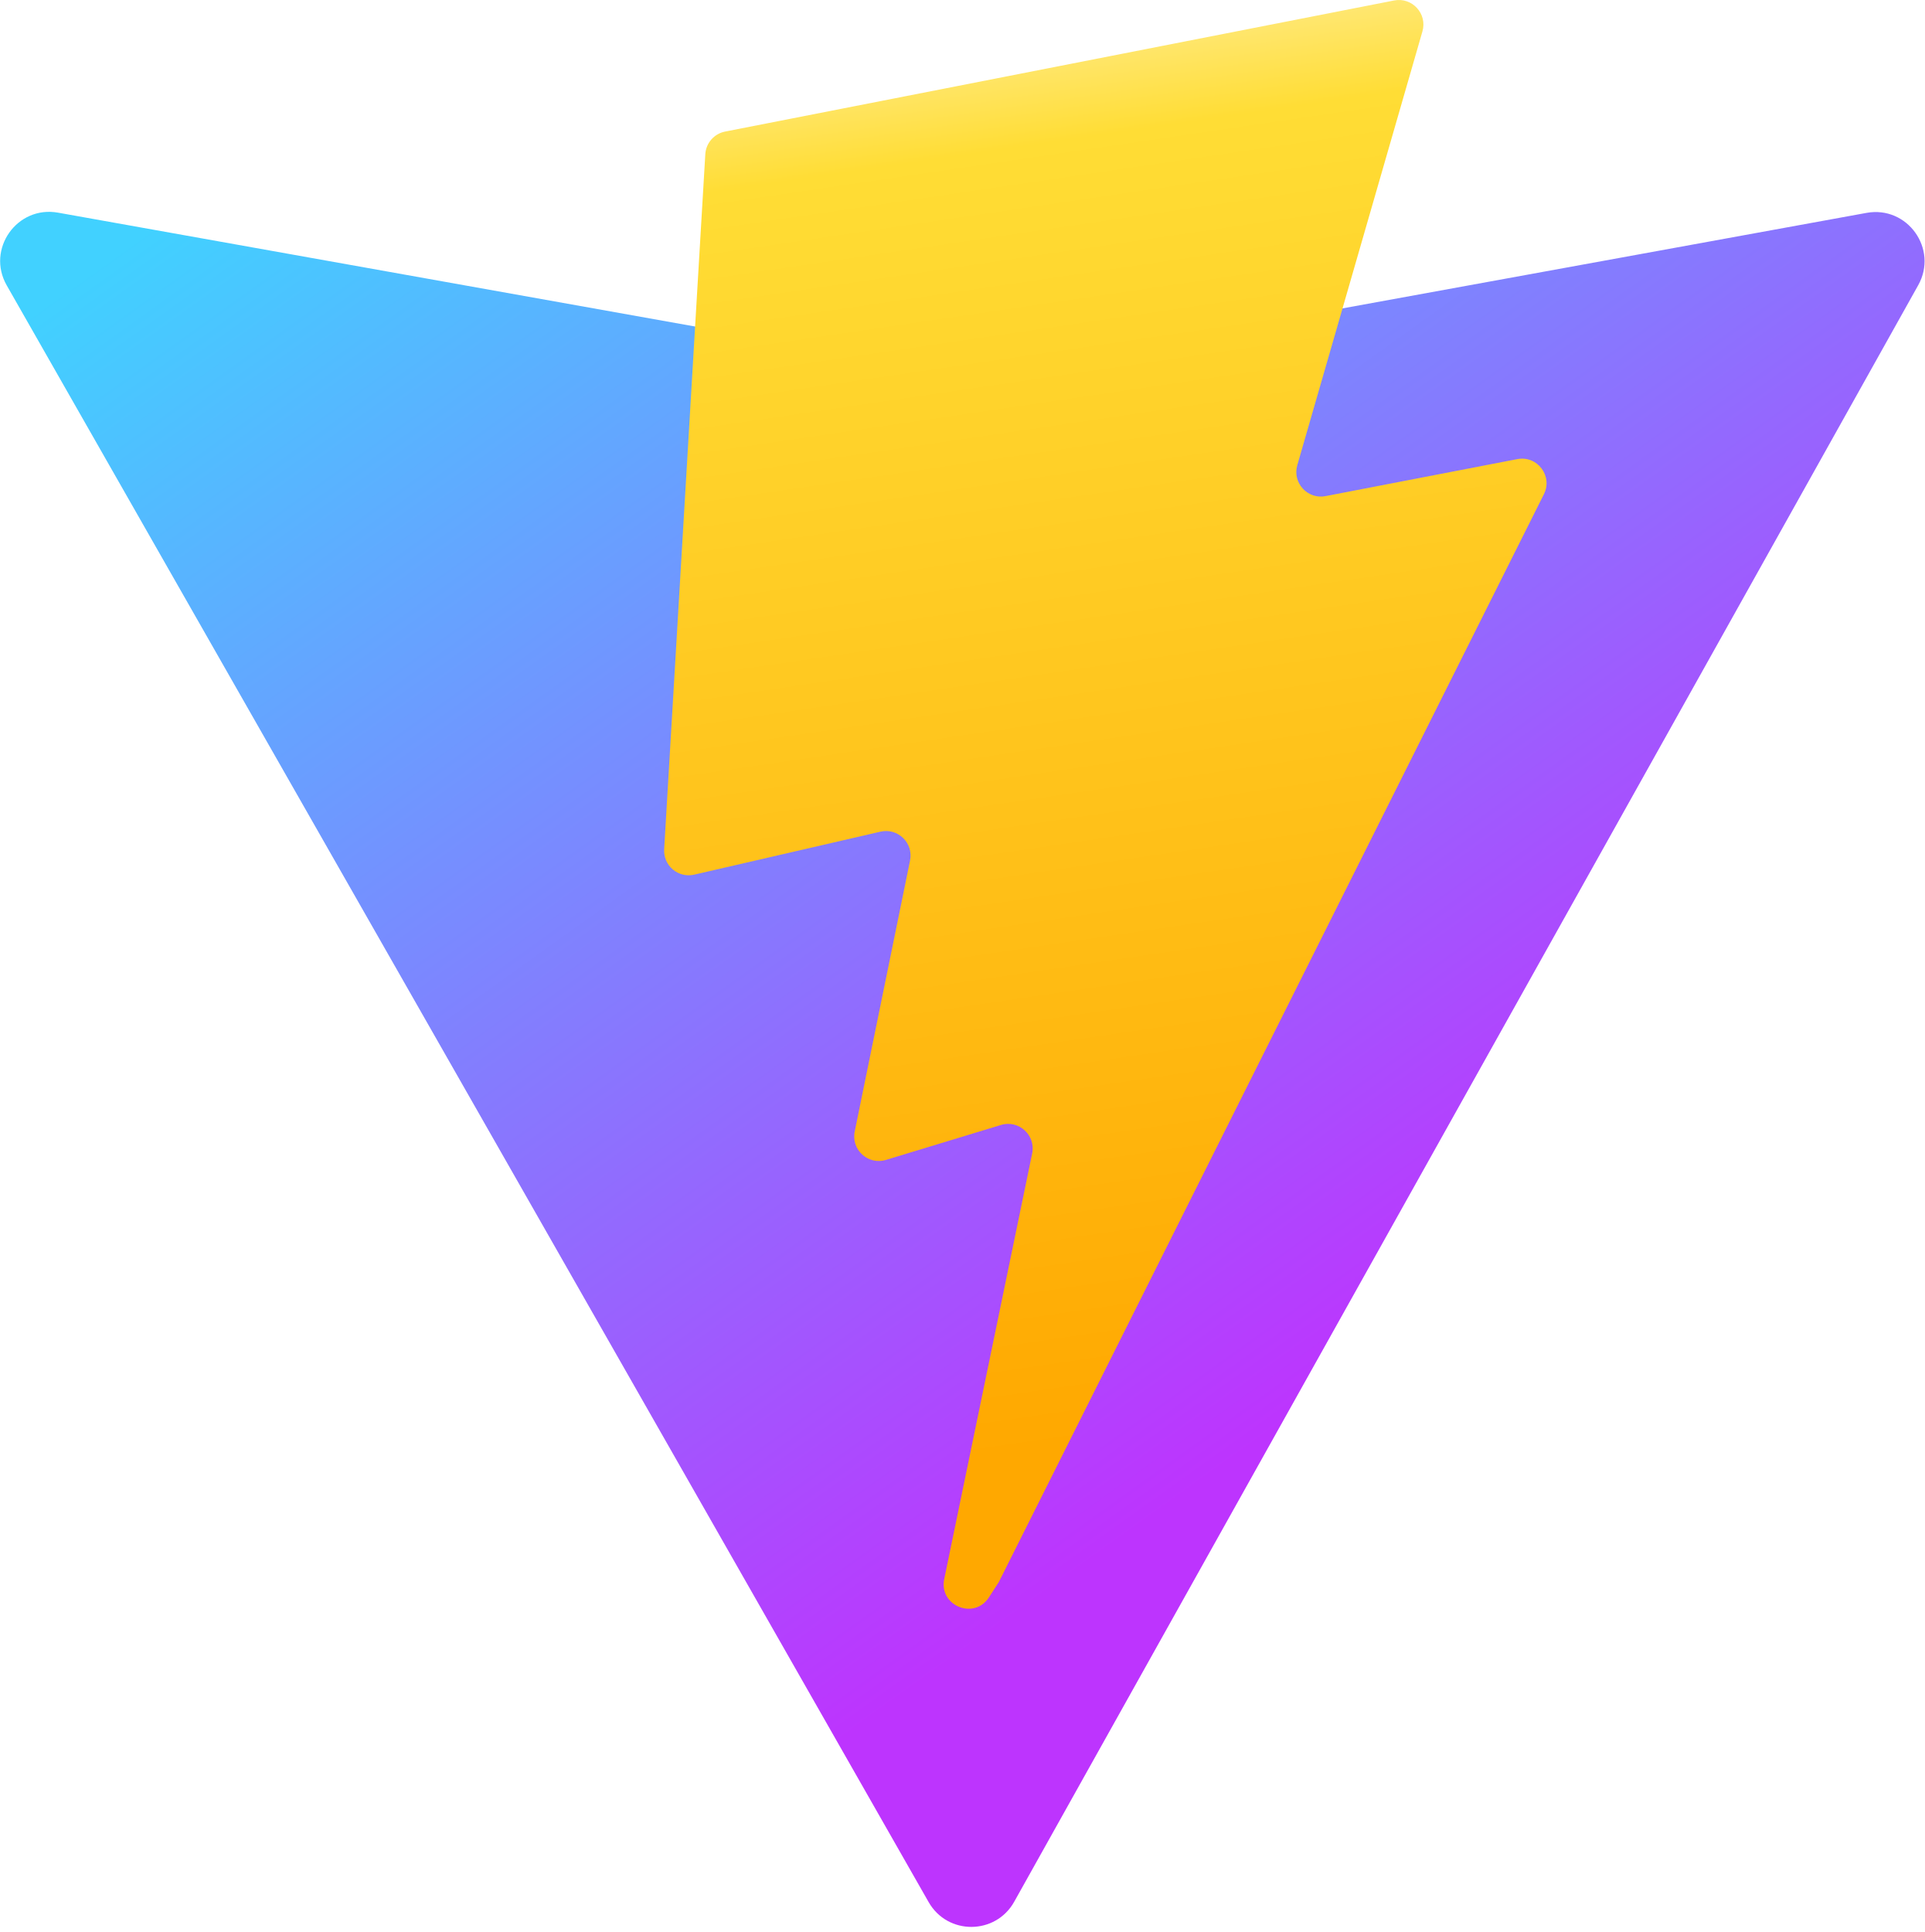
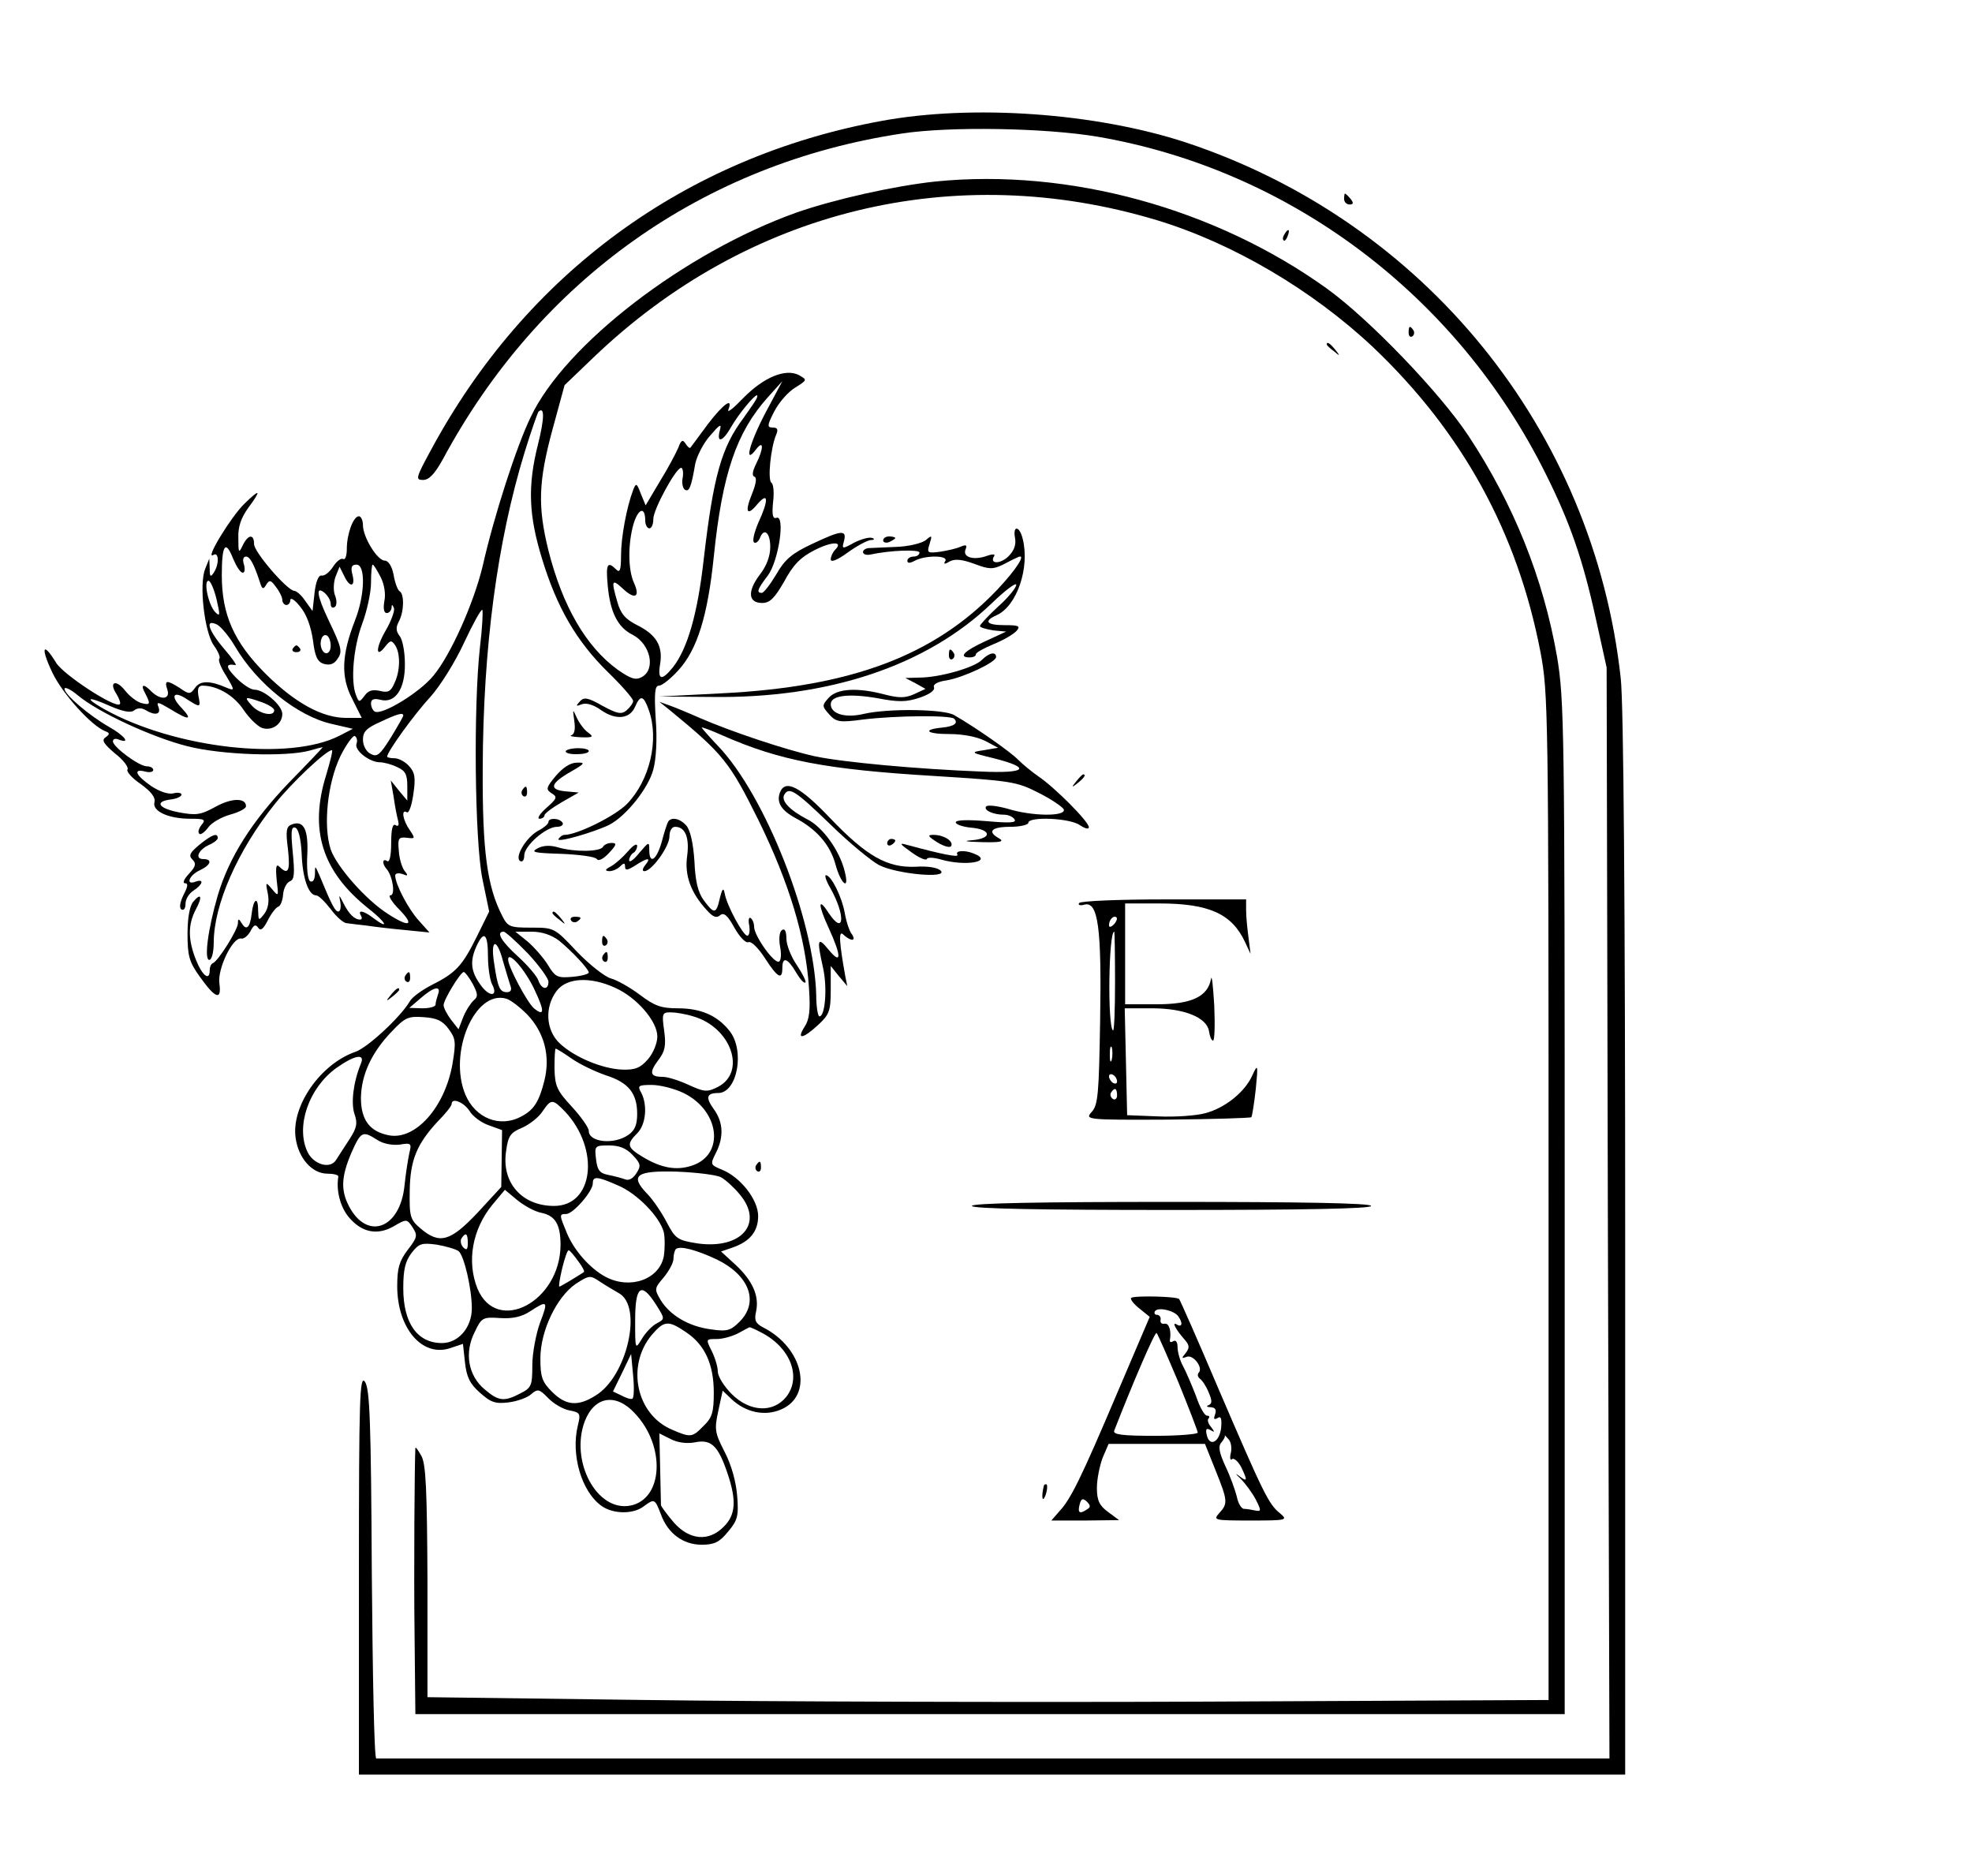
- <svg xmlns="http://www.w3.org/2000/svg" aria-hidden="true" role="img" class="iconify iconify--logos" width="31.88" height="32" preserveAspectRatio="xMidYMid meet" viewBox="0 0 256 257">
-   <defs>
-     <linearGradient id="IconifyId1813088fe1fbc01fb466" x1="-.828%" x2="57.636%" y1="7.652%" y2="78.411%">
-       <stop offset="0%" stop-color="#41D1FF" />
-       <stop offset="100%" stop-color="#BD34FE" />
-     </linearGradient>
-     <linearGradient id="IconifyId1813088fe1fbc01fb467" x1="43.376%" x2="50.316%" y1="2.242%" y2="89.03%">
-       <stop offset="0%" stop-color="#FFEA83" />
-       <stop offset="8.333%" stop-color="#FFDD35" />
-       <stop offset="100%" stop-color="#FFA800" />
-     </linearGradient>
-   </defs>
-   <path fill="url(#IconifyId1813088fe1fbc01fb466)" d="M255.153 37.938L134.897 252.976c-2.483 4.44-8.862 4.466-11.382.048L.875 37.958c-2.746-4.814 1.371-10.646 6.827-9.67l120.385 21.517a6.537 6.537 0 0 0 2.322-.004l117.867-21.483c5.438-.991 9.574 4.796 6.877 9.62Z" />
-   <path fill="url(#IconifyId1813088fe1fbc01fb467)" d="M185.432.063L96.44 17.501a3.268 3.268 0 0 0-2.634 3.014l-5.474 92.456a3.268 3.268 0 0 0 3.997 3.378l24.777-5.718c2.318-.535 4.413 1.507 3.936 3.838l-7.361 36.047c-.495 2.426 1.782 4.5 4.151 3.78l15.304-4.649c2.372-.72 4.652 1.36 4.15 3.788l-11.698 56.621c-.732 3.542 3.979 5.473 5.943 2.437l1.313-2.028l72.516-144.72c1.215-2.423-.88-5.186-3.54-4.672l-25.505 4.922c-2.396.462-4.435-1.77-3.759-4.114l16.646-57.705c.677-2.35-1.37-4.583-3.769-4.113Z" />
+ <svg xmlns="http://www.w3.org/2000/svg" version="1.0" width="489pt" height="465pt" viewBox="0 0 489 465" preserveAspectRatio="xMidYMid meet">
+   <g transform="translate(0,465) scale(0.1,-0.1)" fill="#000000" stroke="none">
+     <path d="M2185 4350 c-485 -89 -881 -378 -1117 -817 -37 -68 -38 -73 -19 -73 15 0 29 15 49 51 239 445 646 734 1139 808 118 18 355 14 485 -8 477 -82 891 -393 1111 -836 60 -120 92 -212 124 -358 l27 -122 3 -1352 4 -1353 -1526 0 c-839 0 -1528 0 -1532 0 -5 0 -9 205 -11 456 -2 382 -5 460 -17 478 -13 18 -15 -37 -15 -477 l0 -497 1570 0 1570 0 0 1310 c0 853 -4 1345 -11 1408 -67 616 -487 1133 -1079 1329 -223 73 -528 95 -755 53z" />
+     <path d="M2320 4200 c-103 -11 -250 -44 -345 -77 -277 -99 -574 -327 -659 -507 -35 -72 -91 -245 -119 -369 -22 -92 -79 -220 -122 -272 -34 -42 -129 -100 -146 -89 -5 3 -9 12 -9 20 0 10 7 13 23 9 37 -10 62 27 61 90 0 29 -6 60 -13 68 -9 12 -10 21 -2 36 13 24 14 68 2 75 -5 3 -12 22 -15 41 -4 21 -13 35 -22 35 -18 0 -54 58 -54 88 0 12 -5 22 -10 22 -14 0 -30 -44 -30 -81 0 -17 -4 -28 -9 -25 -5 3 -16 -5 -25 -19 -9 -14 -22 -24 -29 -22 -7 1 -14 -15 -17 -43 l-5 -45 -18 25 c-9 14 -22 25 -27 25 -17 0 -100 96 -100 116 0 26 -15 24 -28 -3 -10 -21 -11 -19 -11 18 -1 28 7 50 24 74 34 46 31 50 -9 11 -33 -32 -99 -140 -77 -127 14 9 15 -23 1 -44 -8 -12 -10 -10 -10 10 l-1 25 -10 -25 c-16 -38 -2 -157 21 -190 11 -15 17 -30 14 -33 -4 -3 4 -23 17 -43 21 -35 21 -37 3 -30 -43 19 -67 19 -80 1 -12 -17 -15 -17 -38 -1 -33 21 -39 20 -31 -4 8 -24 -16 -27 -39 -5 -20 21 -29 19 -16 -4 14 -27 13 -30 -10 -24 -11 3 -29 17 -40 31 -23 29 -41 21 -21 -9 7 -12 11 -23 8 -25 -11 -11 -140 73 -158 103 -33 54 -39 38 -9 -25 25 -52 96 -131 131 -145 11 -4 12 -7 1 -15 -11 -7 -5 -16 23 -40 21 -16 35 -35 31 -40 -3 -5 12 -22 33 -36 26 -19 37 -33 34 -45 -6 -22 34 -41 89 -41 35 0 39 -2 28 -15 -7 -9 -10 -18 -6 -22 3 -4 13 3 22 15 8 12 33 26 54 32 22 6 40 15 40 21 0 21 -35 21 -75 -1 -38 -21 -49 -22 -92 -14 -51 10 -61 27 -18 32 14 2 25 7 25 12 0 4 -9 6 -20 3 -12 -3 -34 4 -55 18 -39 27 -46 44 -15 36 11 -3 20 -1 20 4 0 5 -7 9 -16 9 -19 0 -84 48 -84 62 0 6 7 8 15 4 30 -11 14 10 -25 32 -49 28 -110 80 -110 94 0 6 15 -1 33 -16 50 -42 184 -104 271 -126 85 -22 246 -27 304 -11 17 5 32 9 32 8 0 -1 -37 -40 -83 -87 -93 -97 -149 -186 -177 -280 -25 -86 -34 -160 -21 -160 6 0 11 19 11 43 0 93 59 228 151 343 42 53 128 134 142 134 3 0 -4 -27 -14 -61 -43 -137 -10 -240 104 -331 45 -35 55 -56 11 -23 -22 17 -38 20 -29 5 3 -5 3 -10 -2 -10 -14 0 -28 14 -41 40 -12 23 -12 23 -8 3 2 -13 0 -23 -5 -23 -8 0 -16 15 -47 90 -11 25 -11 25 -11 2 -1 -14 -5 -20 -12 -17 -6 4 -9 32 -7 66 3 62 -9 86 -38 75 -14 -5 -16 -15 -10 -61 6 -54 1 -66 -21 -44 -8 8 -10 0 -7 -32 5 -42 5 -43 -11 -24 -16 19 -17 19 -11 -10 4 -20 1 -37 -8 -50 -15 -19 -15 -19 -16 9 0 35 -12 27 -16 -10 -4 -34 -13 -42 -24 -24 -8 13 -10 13 -10 1 0 -16 -49 -94 -62 -99 -5 -2 -8 -10 -8 -18 0 -27 -18 -14 -34 26 -20 50 -20 87 -1 124 18 33 14 44 -6 20 -9 -11 -14 -41 -14 -80 0 -53 4 -69 30 -105 39 -55 55 -61 49 -17 -5 36 33 115 54 111 6 -2 17 7 23 18 8 16 13 18 19 9 6 -9 13 -4 24 18 8 16 20 32 26 34 5 1 11 15 12 30 1 15 9 30 17 33 11 4 12 19 7 71 -5 52 -4 65 6 62 8 -3 14 -26 16 -64 2 -61 17 -104 36 -104 6 0 22 -16 36 -34 14 -19 32 -35 40 -35 8 -1 31 -4 50 -6 19 -3 62 -8 95 -11 l60 -6 -26 29 c-26 28 -59 91 -59 112 0 6 8 7 18 4 14 -6 15 -4 5 8 -6 8 -13 30 -14 49 -3 31 -1 35 19 33 22 -3 22 -2 8 19 -17 24 -22 53 -7 44 5 -3 12 17 16 45 6 40 4 54 -11 70 -9 10 -25 19 -36 19 -10 0 -18 2 -18 4 0 12 68 106 108 149 24 27 61 86 83 134 22 47 42 83 45 81 2 -3 0 -45 -6 -94 -16 -145 -13 -475 6 -572 l17 -82 -31 -63 c-36 -72 -51 -89 -113 -120 -23 -12 -48 -30 -53 -40 -23 -39 -105 -115 -135 -125 -86 -30 -159 -134 -148 -213 7 -51 41 -89 79 -89 15 0 27 -3 27 -7 -6 -35 5 -76 26 -101 32 -38 71 -46 112 -22 31 18 32 18 46 -3 13 -20 12 -25 -12 -56 -21 -28 -26 -45 -26 -90 0 -105 63 -178 133 -153 l30 10 5 -46 c4 -36 12 -53 37 -75 28 -25 39 -28 72 -24 22 3 47 12 56 21 16 13 19 12 41 -10 13 -14 37 -28 53 -31 27 -5 28 -8 21 -37 -18 -72 9 -165 59 -200 28 -20 78 -21 104 -1 27 20 28 19 43 -20 17 -47 55 -75 101 -75 31 0 44 6 65 32 24 28 27 39 23 89 -3 36 -14 76 -31 109 -24 47 -26 55 -16 101 l11 51 22 -21 c35 -33 82 -43 122 -26 82 34 57 153 -44 204 -19 10 -22 18 -17 40 8 38 -9 76 -51 115 l-36 33 29 10 c43 15 63 40 63 78 0 40 -43 96 -90 115 -29 12 -29 13 -15 41 20 39 19 76 -5 109 -21 29 -18 40 11 40 47 0 67 105 28 154 -30 38 -71 56 -128 56 -42 0 -58 6 -95 34 -24 18 -56 36 -71 40 -15 4 -53 34 -84 66 -56 60 -57 60 -114 60 -53 0 -58 2 -72 30 -37 72 -49 159 -48 365 1 300 36 562 104 784 16 52 32 97 34 100 16 15 15 -17 -1 -81 -26 -103 -23 -176 10 -283 37 -122 86 -205 162 -280 35 -34 64 -67 64 -73 0 -5 -7 -15 -16 -23 -13 -11 -23 -9 -60 11 -37 21 -46 22 -56 11 -11 -12 -10 -13 5 -7 12 4 30 -2 48 -15 36 -25 71 -22 84 9 13 30 21 28 34 -9 26 -74 2 -174 -54 -232 -29 -30 -124 -77 -155 -77 -5 0 -11 -4 -15 -10 -7 -11 87 16 126 35 42 22 97 91 109 137 7 25 10 76 6 125 -4 66 -2 83 8 83 8 0 30 18 49 39 46 51 72 134 87 281 21 205 56 308 134 395 l36 40 -40 -75 c-41 -77 -57 -136 -25 -94 19 25 19 2 0 -36 -9 -18 -11 -30 -4 -32 6 -2 4 -17 -6 -42 -19 -46 -13 -58 14 -25 27 31 27 8 1 -48 -10 -24 -15 -45 -10 -48 4 -3 10 2 14 10 10 28 26 15 26 -21 0 -23 -9 -47 -26 -69 -31 -41 -29 -70 6 -70 19 0 31 12 55 54 22 41 41 60 75 77 43 22 72 22 51 1 -6 -6 -11 -17 -11 -24 0 -8 16 -2 42 17 22 16 48 30 57 31 9 0 11 3 4 5 -6 3 -26 -2 -44 -11 -31 -17 -32 -17 -26 4 7 28 -6 27 -80 -8 -49 -23 -67 -38 -88 -75 -15 -25 -31 -46 -36 -46 -14 0 -11 9 15 43 27 36 44 152 21 143 -9 -3 -11 8 -8 39 3 23 1 45 -4 48 -10 6 -2 88 12 120 5 12 3 17 -9 17 -14 0 -14 5 4 40 12 23 35 49 52 59 30 19 30 19 9 31 -33 17 -87 -5 -138 -57 -24 -25 -40 -38 -37 -29 13 33 -13 14 -51 -36 -21 -29 -41 -55 -43 -58 -2 -2 -7 2 -12 10 -7 11 -11 9 -18 -10 -6 -14 -26 -52 -46 -84 l-35 -59 -12 29 c-10 27 -12 27 -19 9 -16 -42 -30 -117 -30 -162 0 -37 -3 -44 -12 -35 -22 22 -26 13 -21 -40 6 -66 25 -104 62 -122 44 -23 58 -86 22 -105 -15 -8 -27 -4 -60 19 -78 57 -136 157 -171 295 -27 109 -25 171 10 300 l30 110 72 69 c382 366 896 491 1397 340 188 -57 385 -173 536 -315 221 -210 358 -459 415 -756 19 -101 20 -144 20 -1351 l0 -1247 -848 -4 c-466 -2 -1091 0 -1389 4 l-543 7 0 287 c-1 229 -4 291 -15 311 -8 14 -14 23 -15 20 -2 -36 -4 -309 -2 -462 l2 -198 1425 0 1425 0 0 1254 c0 1196 -1 1259 -19 1368 -34 194 -107 377 -220 548 -71 107 -245 288 -350 364 -278 200 -641 299 -971 266z m-446 -542 c-4 -7 -18 -27 -30 -44 -55 -73 -75 -144 -99 -351 -15 -134 -40 -221 -76 -267 -28 -35 -39 -33 -32 8 7 44 -9 72 -57 96 -30 15 -41 29 -49 57 -16 55 -14 59 14 33 30 -28 43 -20 27 15 -15 33 -15 97 -1 146 12 39 29 44 29 8 0 -10 5 -19 10 -19 6 0 10 10 10 23 0 24 56 127 69 127 4 0 6 -11 4 -24 -3 -13 0 -26 5 -30 11 -7 16 6 26 64 4 19 20 51 37 70 24 28 29 31 24 13 -9 -34 8 -28 29 10 18 31 56 77 63 77 2 0 1 -6 -3 -12z m-1272 -428 c5 0 6 9 3 20 -4 12 -2 20 5 20 10 0 20 -19 35 -65 5 -16 8 -17 15 -5 8 13 12 12 24 -5 9 -11 16 -26 16 -32 0 -7 5 -13 10 -13 6 0 10 6 10 13 1 6 12 -1 25 -18 15 -18 26 -48 31 -82 5 -41 11 -54 27 -59 14 -4 25 -1 33 11 14 19 12 28 -22 99 -28 59 -32 85 -9 66 8 -7 15 -19 15 -27 0 -8 4 -12 10 -8 5 3 6 15 1 28 -5 12 -4 33 1 47 l10 25 11 -22 c14 -31 29 -29 21 2 -5 19 -2 25 10 25 23 0 21 -76 -4 -139 -33 -85 -35 -139 -7 -193 l24 -48 -38 0 c-60 0 -127 37 -200 109 -79 79 -109 147 -109 245 0 75 9 89 28 41 8 -19 18 -35 24 -35z m342 -11 c9 -18 13 -42 9 -60 -3 -18 -1 -29 6 -29 6 0 11 6 12 13 0 9 2 9 6 -1 2 -7 -7 -32 -21 -56 -25 -43 -25 -71 0 -38 12 15 15 15 24 2 13 -20 13 -63 -2 -94 -9 -21 -16 -24 -36 -19 -18 4 -29 1 -38 -12 -13 -17 -14 -17 -21 1 -14 34 -7 118 15 177 12 32 22 78 22 102 0 25 2 45 4 45 3 0 11 -14 20 -31z m-407 -55 c9 -39 9 -44 -3 -32 -17 17 -30 78 -17 78 5 0 14 -21 20 -46z m46 -117 c54 -92 155 -173 240 -192 l52 -12 -33 -17 c-124 -64 -409 -32 -584 66 -51 29 -42 33 16 7 33 -14 51 -17 59 -10 8 6 18 6 27 1 24 -15 40 -12 33 7 -6 14 -1 13 29 -5 47 -29 57 -28 28 3 -29 30 -20 44 14 21 33 -21 34 -21 28 9 -3 17 0 25 10 25 37 0 78 -24 102 -60 14 -21 35 -41 46 -45 25 -8 50 10 50 35 0 21 -45 60 -69 60 -10 0 -30 14 -46 30 -26 27 -26 35 -1 31 4 -1 -8 17 -28 40 -40 47 -49 76 -17 60 10 -6 30 -30 44 -54z m237 2 c0 -21 -16 -26 -23 -6 -6 17 3 38 14 31 5 -3 9 -14 9 -25z m-171 -140 c17 -6 31 -15 31 -20 0 -17 -37 -9 -55 11 -21 23 -19 24 24 9z m351 -33 c0 -3 -14 -27 -31 -55 -27 -43 -34 -49 -50 -40 -11 5 -19 21 -19 35 0 20 9 29 43 44 42 20 57 24 57 16z m-116 -70 c-6 -16 32 -46 58 -46 9 0 29 -5 43 -12 20 -9 25 -18 25 -47 l0 -36 -21 25 -20 25 7 -40 c3 -22 8 -48 11 -59 3 -12 1 -16 -6 -12 -7 5 -11 -9 -11 -44 0 -32 -4 -49 -10 -45 -12 8 -13 -7 -1 -20 15 -18 22 -65 9 -65 -6 0 3 -16 22 -35 39 -40 26 -46 -28 -11 -55 35 -127 117 -142 160 -19 59 -8 164 24 231 15 30 32 53 36 50 5 -3 7 -12 4 -19z m425 -520 c28 -30 51 -62 51 -70 0 -22 -17 -20 -25 3 -3 10 -26 37 -50 59 -42 38 -56 62 -36 62 4 0 31 -24 60 -54z m77 32 c32 -26 73 -70 74 -79 0 -4 -18 -9 -41 -11 -36 -3 -42 -1 -60 29 -11 18 -34 44 -50 58 l-31 25 40 0 c26 0 49 -8 68 -22z m-176 -39 c0 -28 5 -59 10 -69 17 -32 -7 -33 -29 -1 -24 33 -26 59 -9 96 18 39 28 30 28 -26z m37 -11 c7 -24 15 -51 18 -60 5 -12 2 -18 -8 -18 -18 0 -23 12 -32 74 -9 58 7 61 22 4z m79 -73 c25 -53 24 -66 -2 -45 -17 15 -64 103 -64 121 0 23 43 -26 66 -76z m-154 16 c13 -25 14 -32 3 -41 -7 -6 -19 -24 -26 -41 l-12 -31 -18 23 c-10 13 -19 30 -19 37 0 13 42 82 50 82 3 0 13 -13 22 -29z m353 -10 c54 -24 105 -83 105 -121 0 -16 -10 -41 -23 -56 -19 -22 -32 -27 -64 -26 -50 2 -119 31 -155 65 -35 33 -38 91 -7 131 25 32 83 35 144 7z m-439 -17 c-3 -9 -6 -20 -6 -25 0 -5 -15 -9 -32 -9 l-33 1 28 24 c32 28 52 33 43 9z m221 -49 c43 -45 58 -103 43 -164 -13 -52 -26 -73 -57 -89 -53 -29 -114 -5 -139 54 -43 103 23 260 101 238 11 -3 34 -21 52 -39z m412 -5 c94 -27 133 -138 61 -175 -26 -13 -33 -13 -72 5 -24 11 -52 20 -64 20 -32 0 -35 10 -12 41 17 22 20 36 15 73 -6 43 -5 46 16 46 12 0 37 -4 56 -10z m-606 -32 c17 -23 18 -32 9 -86 -19 -108 -92 -189 -157 -177 -48 9 -70 38 -70 93 1 57 26 112 76 164 33 35 41 39 80 36 32 -2 47 -9 62 -30z m305 -73 c20 -14 58 -32 84 -41 57 -18 78 -45 78 -96 0 -27 -6 -41 -22 -52 -36 -25 -98 -18 -98 10 0 8 -19 35 -42 60 -37 40 -42 51 -43 95 0 27 1 49 3 49 2 0 20 -11 40 -25z m-523 -12 c-19 -46 -25 -98 -16 -125 8 -23 6 -34 -12 -62 -12 -18 -27 -42 -33 -51 -14 -25 -57 -13 -72 20 -29 63 4 158 72 207 45 32 72 37 61 11z m800 -73 c90 -44 103 -153 21 -180 -39 -13 -77 -6 -123 22 -38 23 -40 31 -13 58 22 22 26 70 10 101 -10 17 -7 19 26 19 21 0 56 -9 79 -20z m-531 -44 c8 -14 30 -30 48 -36 l33 -12 -1 -71 -1 -70 -59 -64 c-67 -71 -94 -79 -141 -39 -26 22 -28 30 -27 93 1 76 17 116 70 173 19 19 34 38 34 43 0 16 29 5 44 -17z m238 -3 c86 -93 70 -233 -28 -233 -80 0 -131 58 -119 136 5 38 11 46 40 58 18 8 41 26 50 40 22 32 25 32 57 -1z m-467 -69 c15 -10 37 -14 56 -12 29 5 30 3 24 -21 -3 -14 -9 -51 -12 -81 -11 -107 -93 -137 -138 -50 -20 39 -19 72 6 131 24 54 28 56 64 33z m634 -38 c20 -21 21 -27 9 -45 -8 -13 -19 -19 -28 -15 -8 3 -27 8 -42 11 -21 4 -27 12 -30 39 -4 33 -3 34 32 34 26 0 43 -7 59 -24z m219 -55 c11 -6 32 -25 46 -42 61 -72 5 -137 -104 -122 -50 8 -55 11 -77 53 -13 25 -35 57 -49 71 -43 45 -26 57 75 54 49 -2 98 -8 109 -14z m-256 -20 c48 -20 104 -78 114 -116 3 -14 3 -41 0 -60 -11 -57 -83 -83 -144 -51 -38 20 -78 65 -96 108 -19 46 -20 48 -2 48 17 0 66 56 66 76 0 18 10 18 62 -5z m-190 -68 c35 -7 48 -29 48 -80 -1 -141 -158 -223 -206 -108 -27 67 -13 147 37 208 l31 37 30 -25 c17 -14 44 -29 60 -32z m-182 -75 c0 -16 -3 -19 -11 -11 -6 6 -8 16 -5 22 11 17 16 13 16 -11z m-23 -20 c14 -11 33 -94 33 -142 0 -47 -33 -86 -74 -86 -61 0 -96 49 -96 136 0 47 5 67 21 88 18 23 25 25 62 20 23 -4 47 -11 54 -16z m641 -21 c80 -39 105 -105 56 -154 -22 -22 -31 -25 -71 -19 -55 7 -102 35 -125 73 -16 27 -15 29 8 56 13 16 24 36 24 46 0 10 3 21 6 24 10 9 51 -2 102 -26z m-345 -3 c11 -14 17 -26 15 -28 -20 -13 -58 -36 -61 -36 -2 0 1 20 7 45 6 25 13 45 16 45 3 0 13 -12 23 -26z m101 -80 c61 -32 21 -207 -57 -254 -44 -28 -74 -25 -108 9 -25 25 -29 37 -29 83 0 69 41 153 88 185 33 21 35 22 60 5 15 -10 36 -22 46 -28z m93 -29 c22 -35 22 -35 2 -46 -11 -5 -28 -23 -37 -38 -17 -28 -17 -28 -17 45 0 86 15 97 52 39z m-288 -45 c-10 -28 -19 -75 -19 -105 0 -50 -2 -56 -30 -70 -40 -21 -54 -19 -88 10 -41 34 -51 91 -25 142 17 36 20 38 63 35 31 -2 54 3 75 17 43 28 45 26 24 -29z m362 -23 c47 -31 69 -80 69 -150 0 -48 -4 -62 -25 -82 -28 -29 -32 -30 -78 -10 -89 37 -115 158 -51 235 31 36 41 37 85 7z m187 -1 c72 -37 100 -110 62 -159 -33 -41 -91 -38 -136 7 -19 19 -34 44 -34 55 0 12 -7 35 -15 51 -15 30 -15 30 12 30 16 0 39 7 53 14 14 8 26 14 28 15 2 1 15 -5 30 -13z m-320 -164 c-4 -2 -16 2 -27 8 l-21 10 23 47 22 46 5 -54 c3 -30 2 -55 -2 -57z m6 -36 c77 -81 71 -213 -11 -229 -83 -16 -150 110 -113 209 24 62 77 71 124 20z m150 -72 c40 8 57 -9 80 -77 23 -68 20 -103 -9 -132 -37 -38 -85 -34 -124 10 -17 20 -31 39 -32 43 0 4 -1 45 -2 92 l-2 86 28 -14 c17 -9 41 -12 61 -8z" />
+     <path d="M726 3042 c-3 -5 1 -9 9 -9 8 0 12 4 9 9 -3 4 -7 8 -9 8 -2 0 -6 -4 -9 -8z" />
+     <path d="M3333 4157 c0 -8 6 -14 14 -14 9 0 10 4 2 14 -6 7 -12 13 -14 13 -1 0 -2 -6 -2 -13z" />
+     <path d="M3185 4069 c-4 -6 -5 -12 -2 -15 2 -3 7 2 10 11 7 17 1 20 -8 4z" />
+     <path d="M3493 3825 c0 -8 4 -12 9 -9 5 3 6 10 3 15 -9 13 -12 11 -12 -6z" />
+     <path d="M3290 3796 c0 -2 8 -10 18 -17 15 -13 16 -12 3 4 -13 16 -21 21 -21 13z" />
+     <path d="M2517 3316 c3 -16 -2 -31 -16 -45 -20 -20 -48 -20 -36 0 4 5 -3 6 -17 1 -33 -12 -61 -4 -54 15 5 12 2 13 -11 8 -10 -5 -33 -10 -52 -13 -31 -4 -33 -3 -26 19 7 22 6 23 -9 10 -10 -8 -43 -16 -74 -17 -31 -1 -63 -3 -69 -3 -7 -1 -13 -5 -13 -10 0 -5 8 -8 18 -6 51 11 122 13 122 5 0 -6 -7 -10 -15 -10 -8 0 -15 -5 -15 -10 0 -7 6 -7 19 0 27 14 84 13 75 -1 -5 -8 -2 -9 11 -1 13 7 31 5 61 -6 37 -14 46 -14 71 -2 15 8 31 16 36 18 24 12 -1 -28 -50 -80 -156 -164 -363 -241 -683 -257 l-155 -8 131 -1 c288 -4 531 77 692 231 34 33 62 54 62 47 0 -7 -20 -32 -45 -54 -25 -23 -45 -45 -45 -48 0 -4 15 -8 33 -11 l32 -3 -52 -24 c-52 -24 -68 -40 -38 -40 8 0 15 3 15 8 0 4 20 15 44 25 25 10 50 25 57 33 10 12 5 14 -30 14 -45 0 -53 10 -19 25 50 23 82 118 64 189 -8 33 -25 34 -19 2z" />
+     <path d="M2190 3310 c0 -5 7 -7 15 -4 8 4 15 8 15 10 0 2 -7 4 -15 4 -8 0 -15 -4 -15 -10z" />
+     <path d="M2353 3025 c0 -8 4 -12 9 -9 5 3 6 10 3 15 -9 13 -12 11 -12 -6z" />
+     <path d="M2435 3014 c-18 -19 -105 -44 -155 -44 l-35 -1 25 -13 25 -14 -28 -13 c-22 -10 -38 -10 -73 -1 -68 18 -118 15 -139 -8 -17 -19 -17 -21 1 -41 17 -19 25 -21 84 -13 83 10 216 11 226 2 11 -11 0 -19 -30 -22 -50 -5 -39 -16 18 -16 35 0 69 -7 89 -17 l32 -17 -35 -6 c-34 -5 -34 -6 24 -20 95 -24 82 -38 -31 -33 -156 6 -343 23 -413 38 -72 16 -207 61 -285 95 -27 12 -61 26 -75 31 l-25 9 25 -20 c134 -110 149 -129 221 -274 76 -155 117 -291 125 -415 4 -56 1 -79 -11 -97 -21 -33 -4 -30 34 5 28 26 31 35 31 88 l0 58 20 -25 21 -25 -5 25 c-15 83 -17 115 -5 103 7 -7 17 -13 22 -13 5 0 5 5 0 13 -6 6 -14 30 -18 52 -7 41 -34 95 -47 95 -4 0 1 -15 11 -32 38 -67 35 -120 -4 -62 -27 42 -27 21 0 -37 32 -70 32 -93 0 -54 -28 34 -30 27 -14 -45 11 -50 5 -120 -9 -120 -4 0 -8 24 -8 53 -5 186 -126 495 -244 618 -22 23 -40 44 -40 45 0 2 24 -7 53 -20 141 -62 257 -84 524 -100 192 -12 204 -14 259 -42 32 -16 59 -35 62 -41 5 -18 -80 -17 -140 2 -26 7 -50 10 -53 5 -6 -9 18 -20 45 -20 10 0 22 -5 26 -12 5 -8 -13 -9 -69 -4 -49 4 -77 3 -77 -3 0 -5 17 -11 37 -13 50 -4 55 -26 6 -31 -27 -2 -20 -4 22 -5 45 -1 56 1 43 9 -31 17 -20 29 27 29 25 0 45 5 45 10 0 16 103 12 128 -6 12 -8 22 -11 22 -5 0 14 -85 99 -125 126 -16 11 -39 30 -50 41 -18 19 -105 80 -159 111 -25 15 -163 17 -224 3 -46 -11 -82 0 -82 24 0 22 45 27 115 15 52 -10 72 -10 105 1 24 8 39 18 36 26 -3 7 9 14 31 17 42 7 123 45 123 58 0 14 -17 11 -35 -7z" />
+     <path d="M1424 2863 c3 -20 1 -33 -7 -36 -7 -2 4 -4 23 -5 31 -1 33 1 18 12 -10 7 -22 24 -28 37 -10 22 -10 22 -6 -8z" />
+     <path d="M1403 2788 c-2 -5 10 -8 26 -8 17 0 31 3 31 8 0 4 -12 7 -26 7 -14 0 -28 -3 -31 -7z" />
+     <path d="M1378 2726 c-24 -29 -25 -33 -10 -43 15 -9 13 -13 -13 -36 -17 -15 -24 -27 -17 -27 6 0 12 4 12 8 0 5 19 19 43 33 l42 24 -33 3 c-42 4 -37 20 14 49 35 20 36 23 14 22 -16 0 -35 -13 -52 -33z" />
+     <path d="M2669 2713 c-13 -16 -12 -17 4 -4 16 13 21 21 13 21 -2 0 -10 -8 -17 -17z" />
+     <path d="M1295 2691 c-3 -5 -2 -12 3 -15 5 -3 9 1 9 9 0 17 -3 19 -12 6z" />
+     <path d="M1934 2685 c-9 -24 3 -44 38 -63 53 -28 87 -67 100 -116 13 -48 35 -66 23 -18 -12 52 -55 112 -94 131 -44 23 -65 46 -56 61 12 20 28 9 114 -74 47 -46 102 -91 121 -101 43 -22 171 -34 153 -14 -8 8 -32 12 -62 10 -71 -3 -122 26 -212 120 -75 79 -112 98 -125 64z" />
+     <path d="M1360 2612 c0 -5 -12 -15 -26 -22 -30 -17 -59 -66 -44 -75 6 -3 10 3 10 14 0 24 54 71 81 71 11 0 17 5 14 10 -7 12 -35 13 -35 2z" />
+     <path d="M1657 2613 c-3 -5 -10 -27 -16 -50 -13 -46 -31 -58 -31 -20 0 21 -1 20 -25 -8 -13 -16 -24 -25 -25 -18 0 6 5 15 10 18 6 3 10 12 10 18 -1 7 -11 0 -23 -14 -12 -14 -31 -31 -42 -37 -15 -8 -16 -11 -4 -12 8 0 20 5 27 12 9 9 12 9 12 -1 0 -10 6 -9 25 3 31 20 41 21 25 1 -7 -9 -8 -15 -2 -15 18 0 62 61 62 86 0 14 6 24 14 24 25 0 36 -26 30 -72 -7 -48 9 -92 49 -135 15 -17 24 -20 33 -12 9 7 18 0 35 -31 13 -23 28 -39 35 -36 7 3 25 -15 41 -40 31 -48 43 -55 43 -24 0 29 13 25 34 -11 10 -17 20 -28 23 -25 3 2 -7 22 -21 43 -14 20 -26 50 -26 66 0 18 -4 26 -11 21 -6 -4 -8 -20 -5 -39 4 -19 3 -36 -2 -39 -12 -7 -62 64 -62 86 0 9 -4 19 -9 22 -4 3 -6 -6 -3 -19 2 -14 0 -25 -5 -25 -10 0 -51 75 -56 105 -3 15 -6 12 -12 -12 -9 -40 -14 -40 -40 -5 -14 19 -21 47 -23 97 -3 44 -10 76 -20 88 -16 18 -37 22 -45 10z" />
+     <path d="M495 2556 c-24 -20 -28 -27 -18 -37 10 -10 9 -17 -9 -36 -12 -13 -16 -23 -9 -23 8 0 7 -8 -4 -29 -9 -19 -11 -32 -5 -36 6 -3 10 3 10 14 0 12 9 26 20 33 23 15 27 30 5 22 -26 -10 -16 16 10 28 28 13 33 28 9 28 -22 0 -12 23 14 35 12 5 22 13 22 17 0 14 -14 9 -45 -16z" />
+     <path d="M2325 2561 c17 -10 32 -14 34 -8 5 12 -19 27 -44 27 -16 0 -15 -3 10 -19z" />
+     <path d="M2200 2559 c0 -5 5 -7 10 -4 6 3 10 8 10 11 0 2 -4 4 -10 4 -5 0 -10 -5 -10 -11z" />
+     <path d="M1332 2546 c-17 -9 -6 -11 60 -13 45 -2 84 -7 88 -13 4 -6 16 0 30 15 19 20 20 25 7 25 -9 0 -19 -4 -22 -10 -8 -12 -70 -13 -111 -1 -20 6 -38 5 -52 -3z" />
+     <path d="M2260 2537 c19 -14 36 -21 38 -17 2 5 17 4 35 -1 62 -18 133 -5 81 15 -23 9 -46 7 -40 -3 5 -8 -39 1 -124 24 -21 6 -20 3 10 -18z" />
+     <path d="M2676 2411 c-4 -5 3 -7 13 -4 34 9 43 -57 39 -288 -3 -180 -5 -209 -21 -226 -17 -19 -14 -20 187 -19 113 1 207 4 209 6 2 3 7 34 11 70 6 61 5 63 -8 35 -18 -42 -68 -82 -117 -95 -21 -6 -74 -10 -117 -8 l-77 3 -3 133 -3 132 68 0 c80 0 136 -23 141 -57 2 -13 6 -23 10 -23 4 0 5 39 3 87 -3 49 -6 78 -8 66 -8 -44 -48 -63 -134 -63 l-79 0 0 125 0 125 84 0 c123 0 180 -25 213 -95 l14 -30 -5 40 c-3 22 -6 52 -6 68 l0 27 -204 0 c-113 0 -207 -4 -210 -9z m86 -53 c-7 -7 -12 -8 -12 -2 0 14 12 26 19 19 2 -3 -1 -11 -7 -17z m3 -142 c0 -68 -2 -123 -5 -121 -14 9 -11 245 3 245 1 0 2 -56 2 -124z m-8 -193 c-3 -10 -5 -4 -5 12 0 17 2 24 5 18 2 -7 2 -21 0 -30z m13 -54 c0 -6 -4 -7 -10 -4 -5 3 -10 11 -10 16 0 6 5 7 10 4 6 -3 10 -11 10 -16z m0 -35 c0 -8 -5 -12 -10 -9 -6 4 -8 11 -5 16 9 14 15 11 15 -7z" />
+     <path d="M1370 2386 c0 -2 8 -10 18 -17 15 -13 16 -12 3 4 -13 16 -21 21 -21 13z" />
+     <path d="M1416 2368 c3 -5 10 -6 15 -3 13 9 11 12 -6 12 -8 0 -12 -4 -9 -9z" />
+     <path d="M1493 2315 c0 -8 4 -12 9 -9 5 3 6 10 3 15 -9 13 -12 11 -12 -6z" />
+     <path d="M1495 2281 c-3 -5 -2 -12 3 -15 5 -3 9 1 9 9 0 17 -3 19 -12 6z" />
+     <path d="M1005 2231 c-3 -5 -2 -12 3 -15 5 -3 9 1 9 9 0 17 -3 19 -12 6z" />
+     <path d="M969 2183 c-13 -16 -12 -17 4 -4 9 7 17 15 17 17 0 8 -8 3 -21 -13z" />
+     <path d="M1875 1761 c-3 -5 -2 -12 3 -15 5 -3 9 1 9 9 0 17 -3 19 -12 6z" />
+     <path d="M2410 1660 c0 -7 172 -10 495 -10 323 0 495 3 495 10 0 7 -172 10 -495 10 -323 0 -495 -3 -495 -10z" />
+     <path d="M2805 1432 c-3 -3 6 -15 20 -26 l26 -21 -79 -185 c-92 -217 -117 -267 -145 -297 l-20 -23 84 0 84 1 -27 20 c-22 16 -28 29 -28 60 0 22 7 55 14 74 l15 35 119 0 120 0 26 -65 c31 -77 31 -83 9 -107 -15 -17 -13 -18 78 -18 91 0 93 1 73 18 -28 22 -41 49 -154 312 -50 118 -94 217 -96 219 -6 7 -113 9 -119 3z m117 -46 c12 -17 9 -28 -4 -20 -13 8 -3 -12 20 -38 12 -14 12 -20 2 -33 -11 -13 -10 -14 3 -9 16 6 42 -28 29 -40 -3 -4 -2 -10 3 -14 6 -4 16 -19 22 -34 9 -21 9 -28 0 -32 -7 -2 -4 -5 5 -5 12 -1 15 -6 11 -18 -4 -11 -3 -14 6 -9 9 6 11 -1 9 -25 -5 -37 -30 -47 -36 -15 -3 13 0 16 10 10 10 -6 11 -5 1 8 -7 8 -10 18 -6 21 3 4 2 7 -4 7 -6 0 -18 21 -27 48 -10 26 -24 59 -32 74 -8 14 -14 36 -14 48 0 12 -4 18 -10 15 -6 -4 -10 -3 -9 2 4 23 -2 43 -13 41 -7 -2 -12 3 -10 10 1 6 -3 12 -9 12 -5 0 -8 4 -5 9 7 11 48 2 58 -13z m0 -163 c26 -64 48 -121 48 -125 0 -4 -48 -8 -106 -8 -81 0 -105 3 -101 13 46 118 101 246 105 242 3 -3 27 -58 54 -122z m130 -176 c-3 -12 -1 -19 3 -15 4 4 14 -4 22 -18 17 -35 17 -40 -5 -23 -10 8 -8 4 4 -7 12 -12 29 -35 38 -52 14 -28 14 -30 -2 -27 -9 2 -22 4 -28 4 -6 1 -14 14 -17 30 -4 16 -16 50 -28 75 -16 35 -19 50 -10 60 6 7 10 15 8 17 -1 2 3 -2 9 -9 7 -7 9 -23 6 -35z m-356 -139 c-19 -13 -24 -9 -19 11 4 16 8 17 18 8 9 -9 10 -14 1 -19z" />
+     <path d="M2589 968 c-5 -18 -6 -38 -1 -34 7 8 12 36 6 36 -2 0 -4 -1 -5 -2z" />
+   </g>
</svg>
